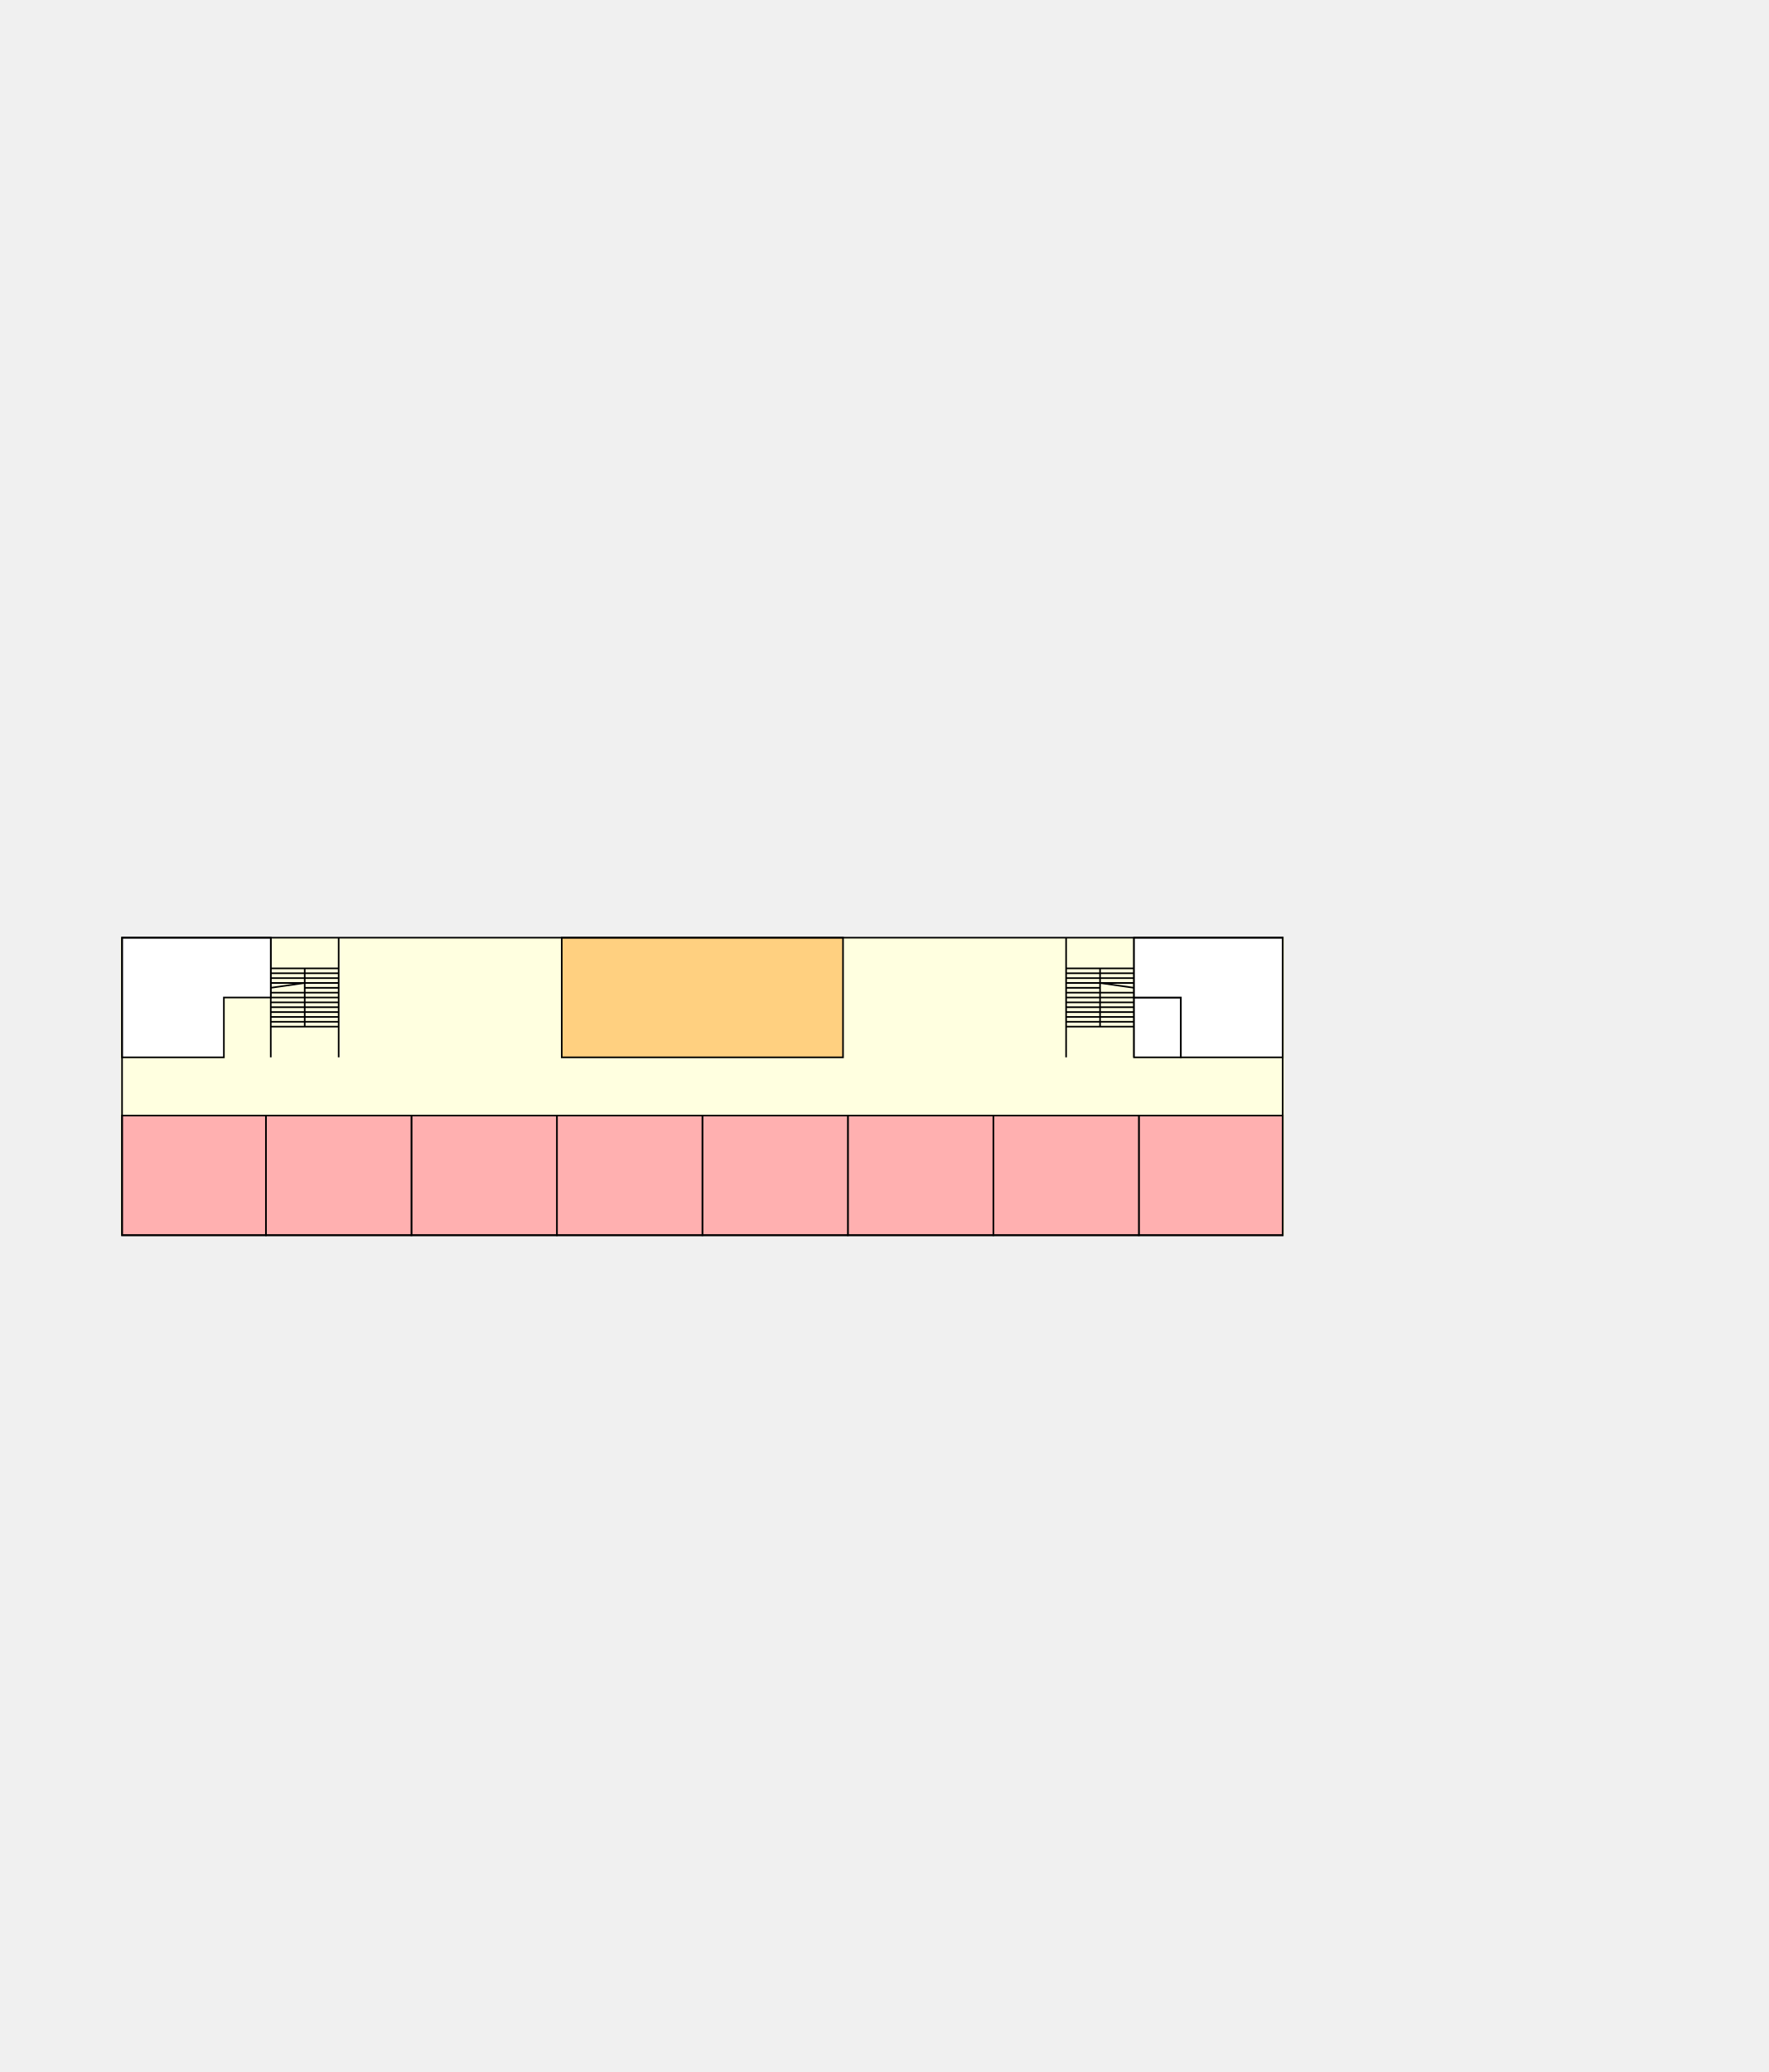
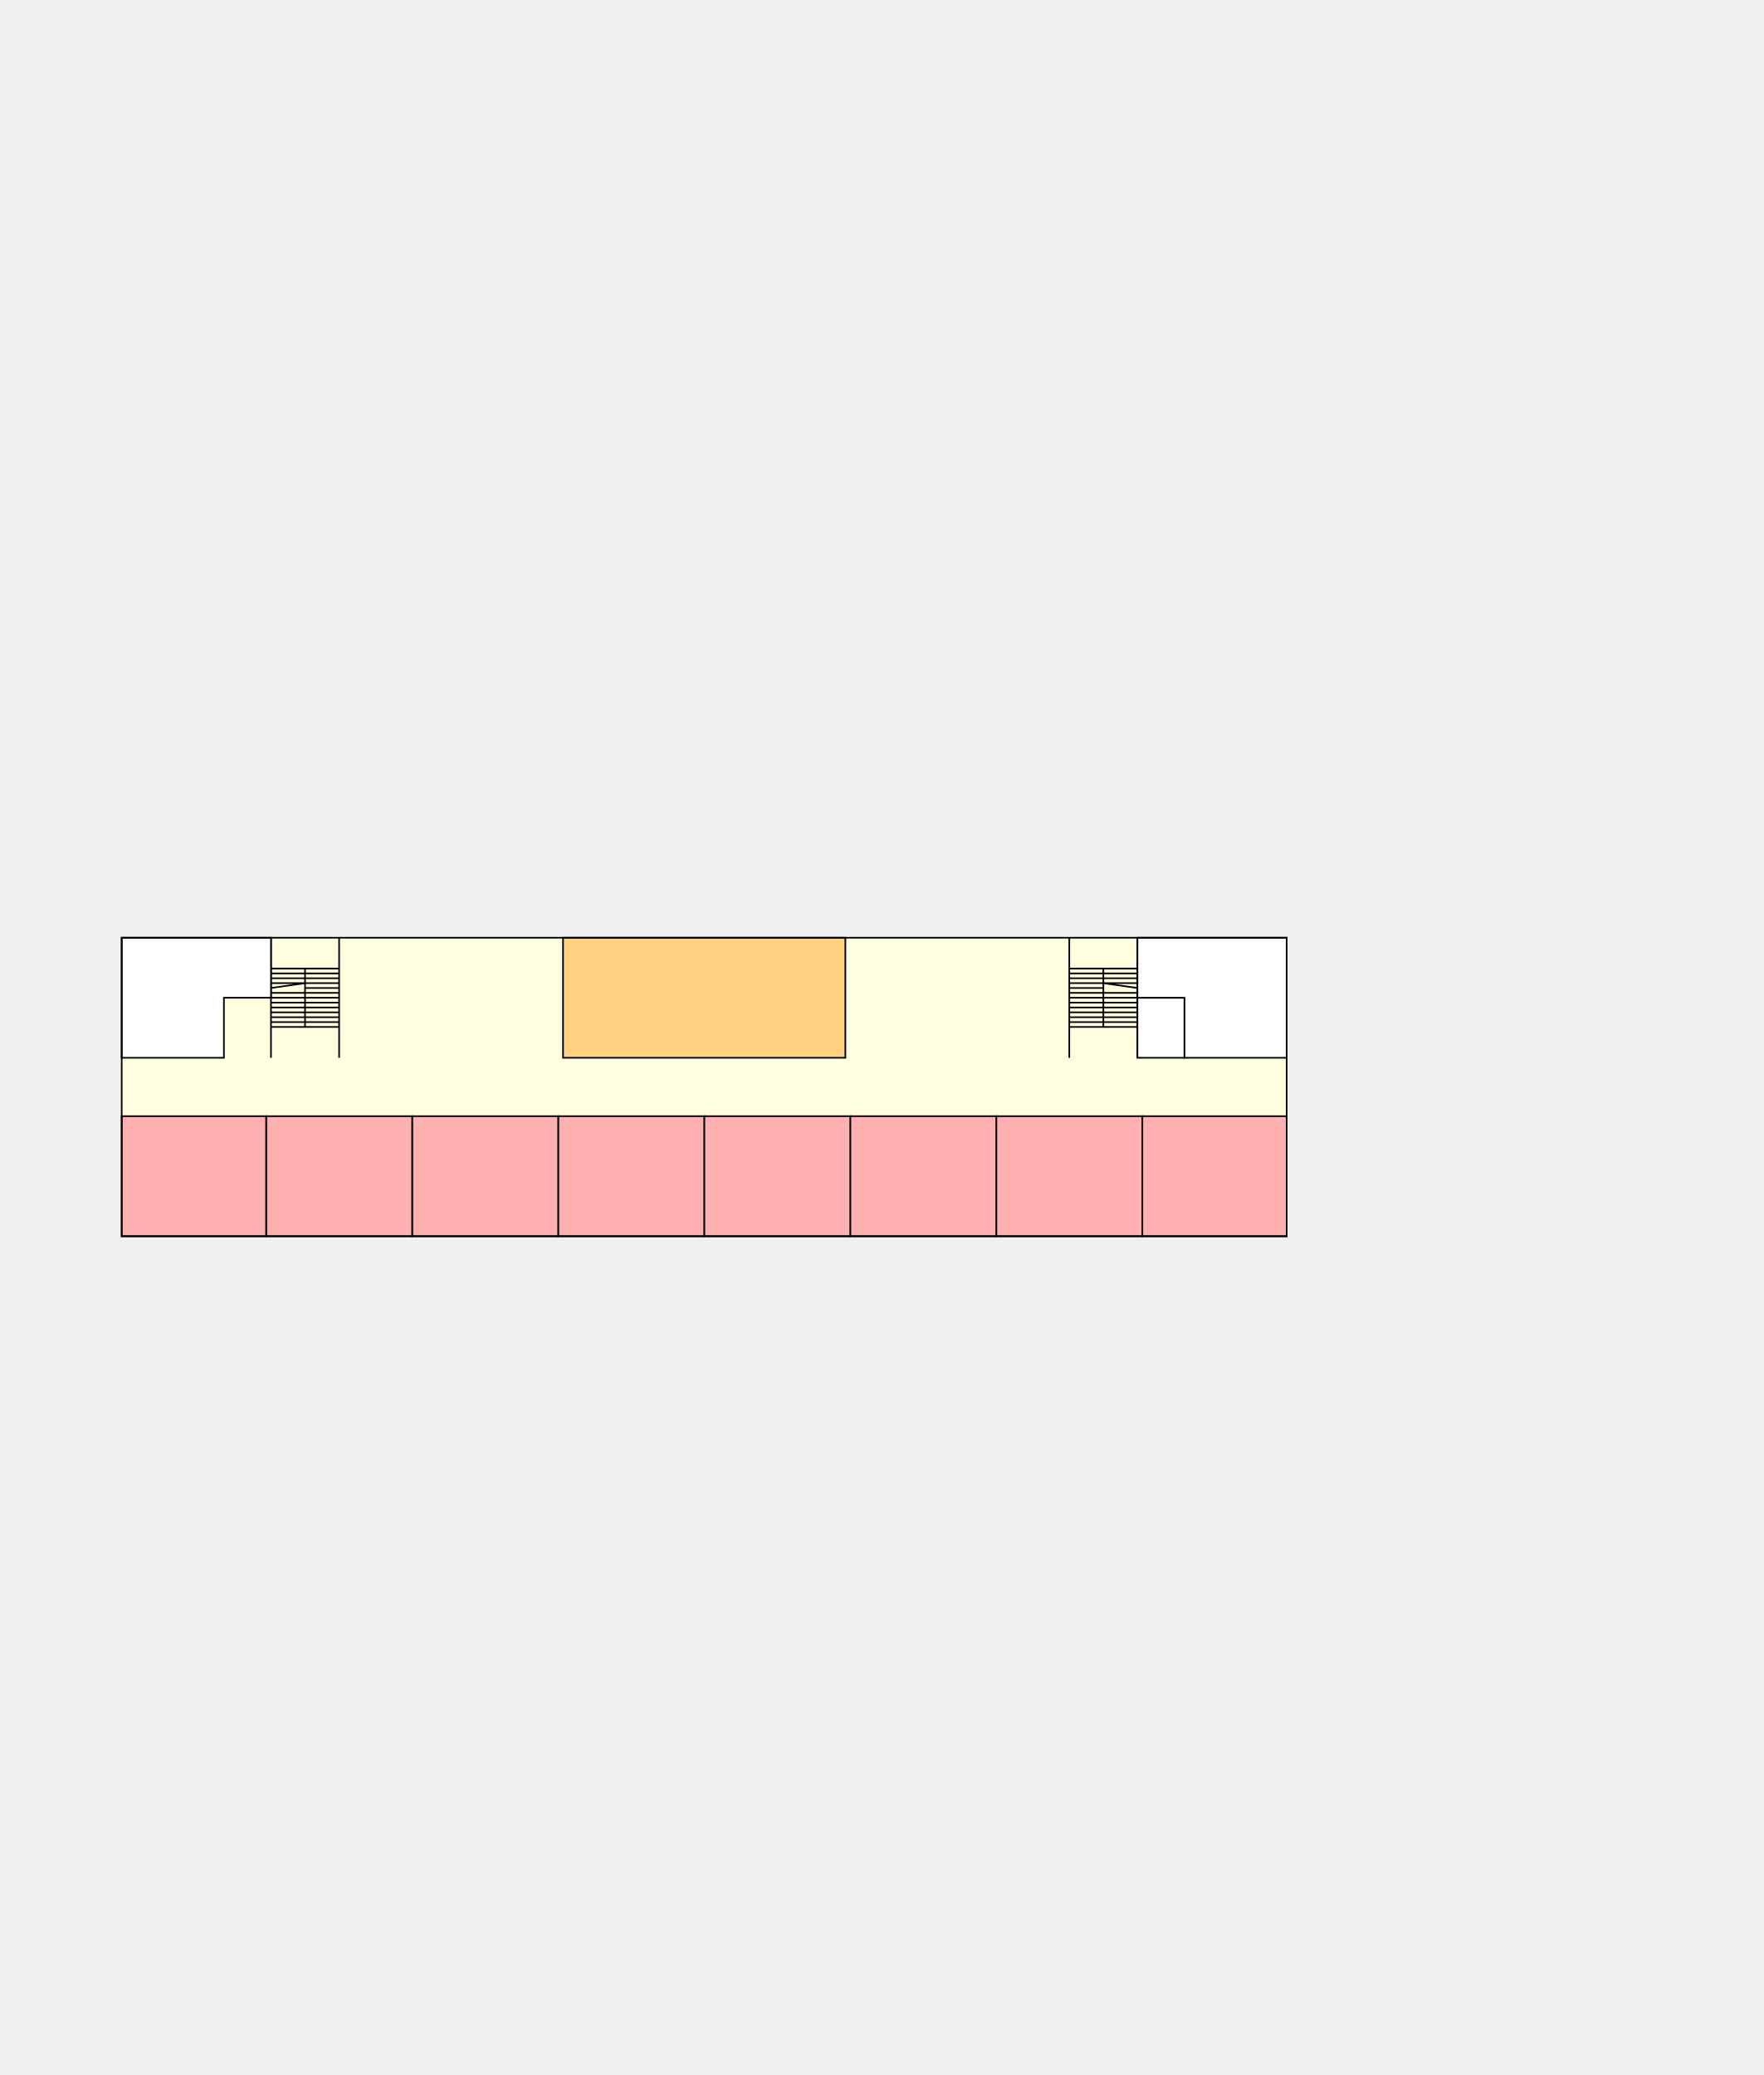
- <svg xmlns="http://www.w3.org/2000/svg" width="1094" height="1281.4" version="1.1" id="svg282" viewBox="0 0 1094 1281.4">
+ <svg xmlns="http://www.w3.org/2000/svg" width="1087" height="1279" version="1.1" id="svg282" viewBox="0 0 1087 1279">
  <defs id="defs1" />
-   <g id="floor_4" style="display:inline" transform="translate(-1.5,1.9)">
-     <g transform="translate(20)" id="bg4">
-       <path fill="#ffffe0" d="M 56,578 V 762 H 776 V 578 Z" id="path238" />
-       <path fill="none" stroke="#000000" stroke-width="1px" d="m 641,578 v 74 z m 42,0 v 74 z m -21,19 v 36 z m -21,0 h 42 z m 0,3 h 42 z m 0,3 h 42 z m 0,3 h 42 z m 0,3 h 21 z m 0,3 h 42 z m 0,3 h 42 z m 0,3 h 42 z m 0,3 h 42 z m 0,3 h 42 z m 0,3 h 42 z m 0,3 h 42 z m 0,3 h 42 z m 42,-24 -21,-3 z" id="____staircase41" />
-       <path fill="none" stroke="#000000" stroke-width="1px" d="m 149,578 v 74 z m 42,0 v 74 z m -21,19 v 36 z m -21,0 h 42 z m 0,3 h 42 z m 0,3 h 42 z m 0,3 h 42 z m 21,3 h 21 z m -21,3 h 42 z m 0,3 h 42 z m 0,3 h 42 z m 0,3 h 42 z m 0,3 h 42 z m 0,3 h 42 z m 0,3 h 42 z m 0,3 h 42 z m 0,-24 21,-3 z" id="____staircase42" />
-       <path fill="#ffd080" stroke="#000000" stroke-width="1px" id="____terrace3" d="m 329,578 v 74 h 174 v -74 z" />
-       <path fill="#ffffff" stroke="#000000" stroke-width="1px" id="____EV41" d="m 683,615 v 37 h 29 v -37 z" />
-       <path fill="#ffffff" stroke="#000000" stroke-width="1px" id="____WC41" d="m 683,578 h 92 v 74 h -63 v -37 h -29 z" />
-       <path fill="#ffffff" stroke="#000000" stroke-width="1px" id="____WC42" d="m 57,578 h 92 v 37 h -29 v 37 H 57 Z" />
-       <path fill="#ffb0b0" stroke="#000000" stroke-width="1px" id="Room_S41" d="m 686,688 v 74 h 89 v -74 z" />
-       <path fill="#ffb0b0" stroke="#000000" stroke-width="1px" id="Room_S42" d="m 596,688 v 74 h 90 v -74 z" />
-       <path fill="#ffb0b0" stroke="#000000" stroke-width="1px" id="Room_S43" d="m 506,688 v 74 h 90 v -74 z" />
-       <path fill="#ffb0b0" stroke="#000000" stroke-width="1px" id="Room_S44" d="m 416,688 v 74 h 90 v -74 z" />
-       <path fill="#ffb0b0" stroke="#000000" stroke-width="1px" id="Room_S45" d="m 326,688 v 74 h 90 v -74 z" />
-       <path fill="#ffb0b0" stroke="#000000" stroke-width="1px" id="Room_S46" d="m 236,688 v 74 h 90 v -74 z" />
-       <path fill="#ffb0b0" stroke="#000000" stroke-width="1px" id="Room_S47" d="m 146,688 v 74 h 90 v -74 z" />
-       <path fill="#ffb0b0" stroke="#000000" stroke-width="1px" id="Room_S48" d="m 57,688 v 74 h 89 v -74 z" />
-       <path fill="none" stroke="#000000" stroke-width="1px" d="M 57,578 V 762 H 775 V 578 Z" id="__outer4" />
+   <g id="floor_4" style="display:inline">
+     <g id="bg4">
+       <path fill="#ffffe0" d="M 74,578 V 762 H 794 V 578 Z" id="path238" />
+       <path fill="none" stroke="#000000" d="m 659,578 v 74 z m 42,0 v 74 z m -21,19 v 36 z m -21,0 h 42 z m 0,3 h 42 z m 0,3 h 42 z m 0,3 h 42 z m 0,3 h 21 z m 0,3 h 42 z m 0,3 h 42 z m 0,3 h 42 z m 0,3 h 42 z m 0,3 h 42 z m 0,3 h 42 z m 0,3 h 42 z m 0,3 h 42 z m 42,-24 -21,-3 z" id="____staircase41" />
+       <path fill="none" stroke="#000000" d="m 167,578 v 74 z m 42,0 v 74 z m -21,19 v 36 z m -21,0 h 42 z m 0,3 h 42 z m 0,3 h 42 z m 0,3 h 42 z m 21,3 h 21 z m -21,3 h 42 z m 0,3 h 42 z m 0,3 h 42 z m 0,3 h 42 z m 0,3 h 42 z m 0,3 h 42 z m 0,3 h 42 z m 0,3 h 42 z m 0,-24 21,-3 z" id="____staircase42" />
+       <path fill="#ffd080" stroke="#000000" id="____terrace3" d="m 347,578 v 74 h 174 v -74 z" />
+       <path fill="#ffffff" stroke="#000000" id="____EV41" d="m 701,615 v 37 h 29 v -37 z" />
+       <path fill="#ffffff" stroke="#000000" id="____WC41" d="m 701,578 h 92 v 74 h -63 v -37 h -29 z" />
+       <path fill="#ffffff" stroke="#000000" id="____WC42" d="m 75,578 h 92 v 37 h -29 v 37 H 75 Z" />
+       <path fill="#ffb0b0" stroke="#000000" id="Room_S41" d="m 704,688 v 74 h 89 v -74 z" />
+       <path fill="#ffb0b0" stroke="#000000" id="Room_S42" d="m 614,688 v 74 h 90 v -74 z" />
+       <path fill="#ffb0b0" stroke="#000000" id="Room_S43" d="m 524,688 v 74 h 90 v -74 z" />
+       <path fill="#ffb0b0" stroke="#000000" id="Room_S44" d="m 434,688 v 74 h 90 v -74 z" />
+       <path fill="#ffb0b0" stroke="#000000" id="Room_S45" d="m 344,688 v 74 h 90 v -74 z" />
+       <path fill="#ffb0b0" stroke="#000000" id="Room_S46" d="m 254,688 v 74 h 90 v -74 z" />
+       <path fill="#ffb0b0" stroke="#000000" id="Room_S47" d="m 164,688 v 74 h 90 v -74 z" />
+       <path fill="#ffb0b0" stroke="#000000" id="Room_S48" d="m 75,688 v 74 h 89 v -74 z" />
+       <path fill="none" stroke="#000000" d="M 75,578 V 762 H 793 V 578 Z" id="__outer4" />
    </g>
  </g>
</svg>
